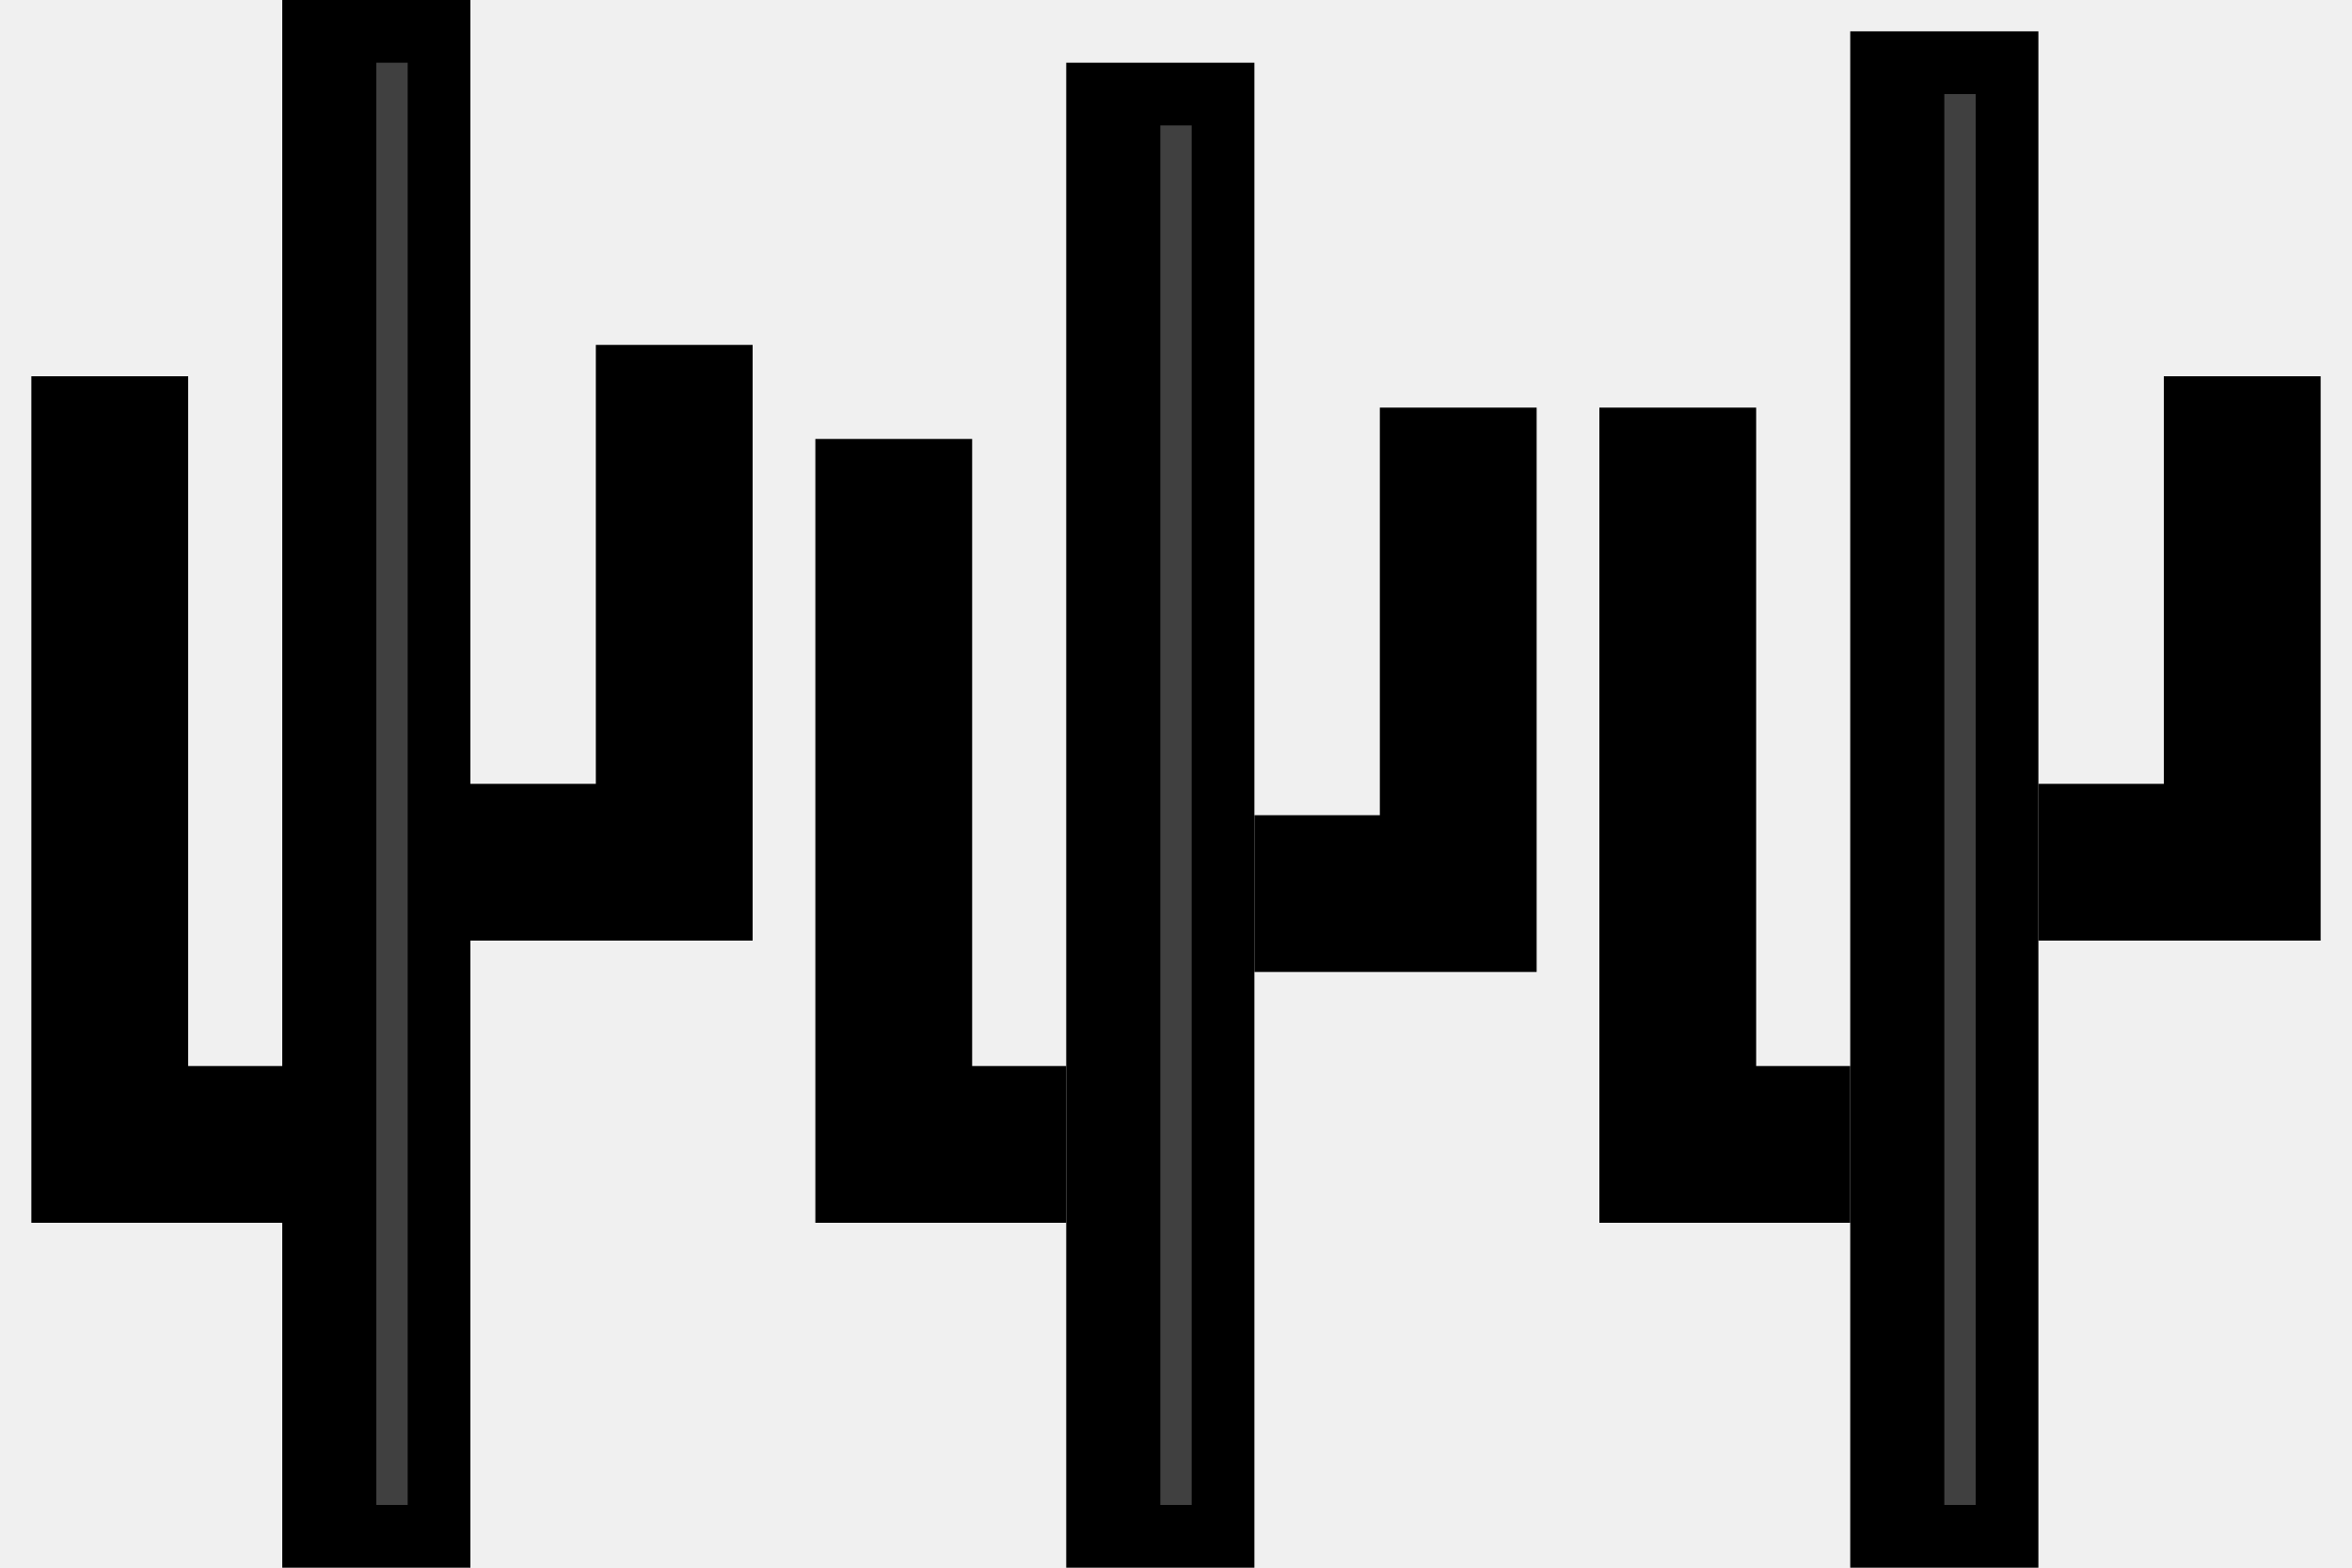
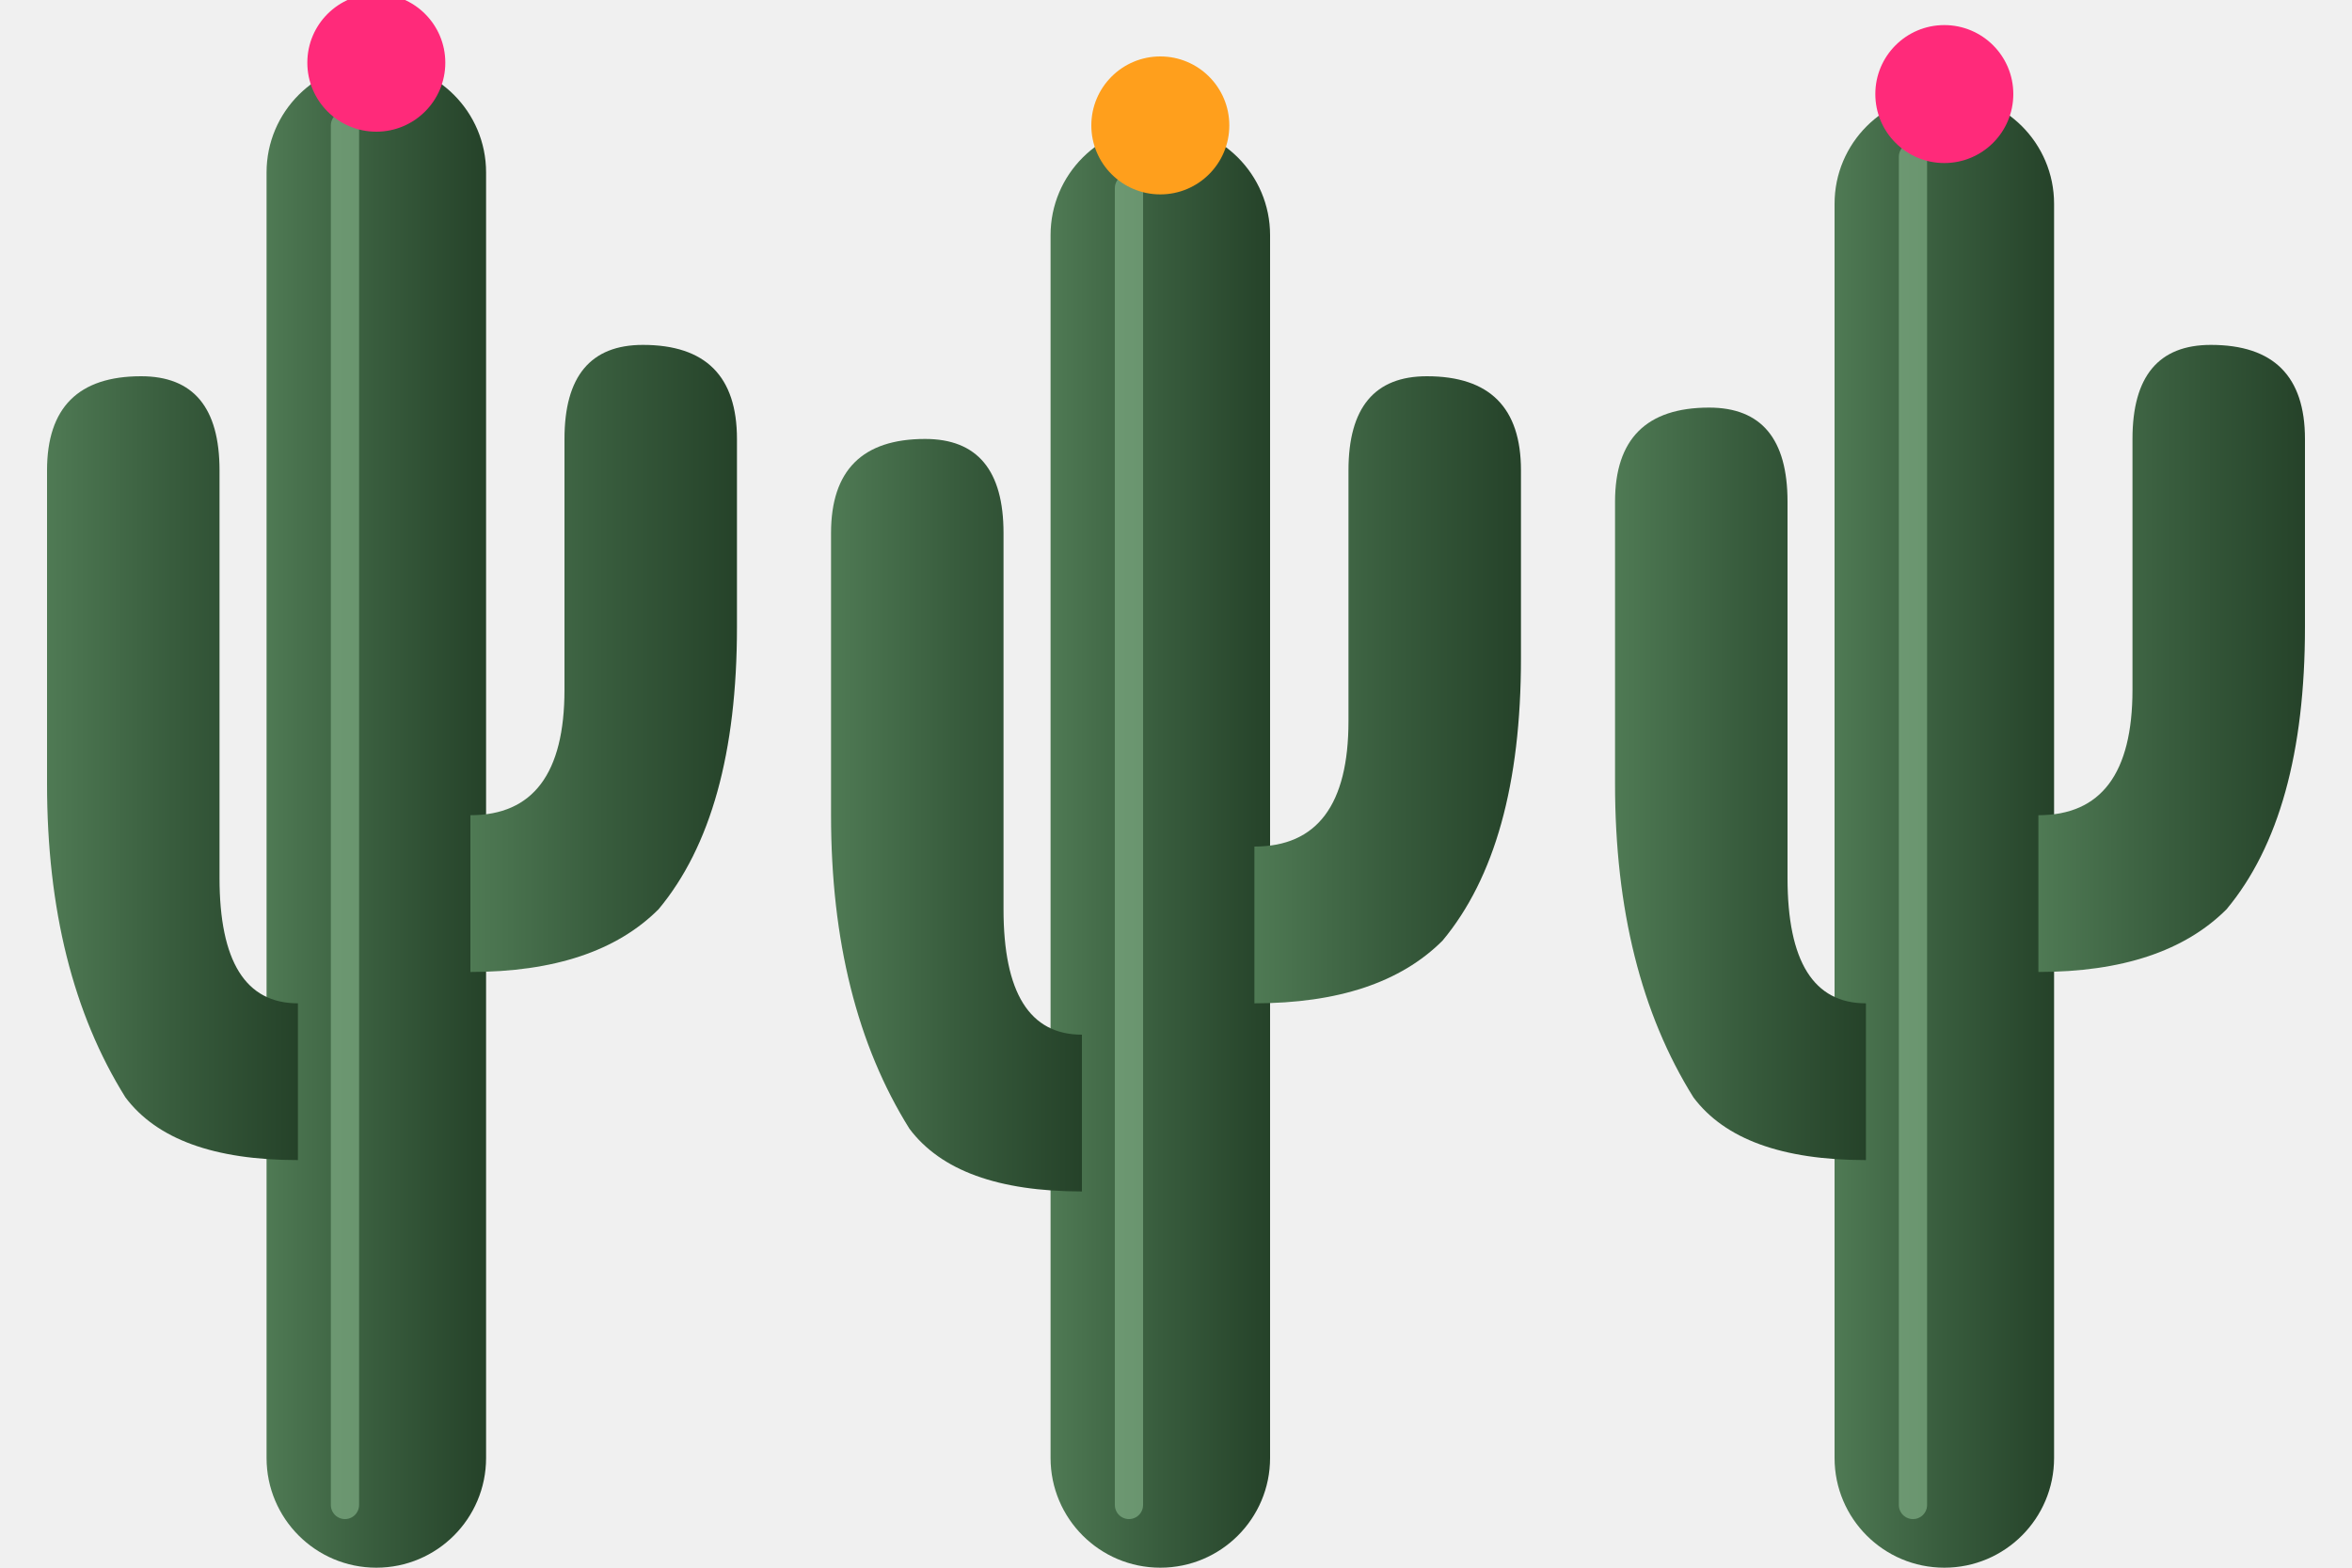
<svg xmlns="http://www.w3.org/2000/svg" viewBox="0 0 75 50" width="75" height="50">
-   <g fill="currentColor">
-     <path d="M9 0h6v50H9V0z" />
-     <path d="M1 12h5v22H1V12z M1 34h8v5H1z" />
-     <path d="M15 25h9v5h-9z M19 11h5v16h-5V11z" />
-     <rect x="12" y="2" width="1" height="46" fill="#FFFFFF" opacity="0.25" />
-     <path d="M34 2h6v48h-6V2z" />
-     <path d="M26 14h5v20h-5V14z M26 34h8v5h-8z" />
-     <path d="M40 26h9v5h-9z M44 13h5v15h-5V13z" />
-     <rect x="37" y="4" width="1" height="44" fill="#FFFFFF" opacity="0.25" />
-     <path d="M59 1h6v49h-6V1z" />
-     <path d="M51 13h5v21h-5V13z M51 34h8v5h-8z" />
-     <path d="M65 25h9v5h-9z M69 12h5v15h-5V12z" />
-     <rect x="62" y="3" width="1" height="45" fill="#FFFFFF" opacity="0.25" />
+   <defs>
+     <linearGradient id="cactusLgGrad3" x1="0%" y1="0%" x2="100%" y2="0%">
+       <stop offset="0%" stop-color="#4F7A54" />
+       <stop offset="50%" stop-color="#385C3D" />
+       <stop offset="100%" stop-color="#254229" />
+     </linearGradient>
+   </defs>
+   <g>
+     <rect x="8.5" y="2" width="7" height="48" rx="3.5" fill="url(#cactusLgGrad3)" />
+     <path d="M 1.5 15 Q 1.5 12, 4.5 12 Q 7 12, 7 15 L 7 28 Q 7 32, 9.5 32 L 9.5 37 Q 5.5 37, 4 35 Q 1.5 31, 1.5 25 Z" fill="url(#cactusLgGrad3)" />
+     <path d="M 23.5 14 Q 23.5 11, 20.5 11 Q 18 11, 18 14 L 18 22 Q 18 26, 15 26 L 15 31 Q 19 31, 21 29 Q 23.5 26, 23.5 20 Z" fill="url(#cactusLgGrad3)" />
+     <line x1="11" y1="4" x2="11" y2="48" stroke="#88B88E" stroke-width="0.9" opacity="0.6" stroke-linecap="round" />
+     <circle cx="12" cy="2" r="2.2" fill="#FF2A7A" />
+     <rect x="33.5" y="4" width="7" height="46" rx="3.5" fill="url(#cactusLgGrad3)" />
+     <path d="M 26.5 17 Q 26.5 14, 29.5 14 Q 32 14, 32 17 L 32 29 Q 32 33, 34.5 33 L 34.5 38 Q 30.5 38, 29 36 Q 26.5 32, 26.5 26 Z" fill="url(#cactusLgGrad3)" />
+     <path d="M 48.5 15 Q 48.5 12, 45.5 12 Q 43 12, 43 15 L 43 23 Q 43 27, 40 27 L 40 32 Q 44 32, 46 30 Q 48.5 27, 48.5 21 Z" fill="url(#cactusLgGrad3)" />
+     <line x1="36" y1="6" x2="36" y2="48" stroke="#88B88E" stroke-width="0.9" opacity="0.6" stroke-linecap="round" />
+     <circle cx="37" cy="4" r="2.2" fill="#FF9F1C" />
+     <rect x="58.5" y="3" width="7" height="47" rx="3.5" fill="url(#cactusLgGrad3)" />
+     <path d="M 51.5 16 Q 51.5 13, 54.5 13 Q 57 13, 57 16 L 57 28 Q 57 32, 59.5 32 L 59.5 37 Q 55.5 37, 54 35 Q 51.5 31, 51.5 25 Z" fill="url(#cactusLgGrad3)" />
+     <path d="M 73.5 14 Q 73.5 11, 70.5 11 Q 68 11, 68 14 L 68 22 Q 68 26, 65 26 L 65 31 Q 69 31, 71 29 Q 73.5 26, 73.5 20 Z" fill="url(#cactusLgGrad3)" />
+     <line x1="61" y1="5" x2="61" y2="48" stroke="#88B88E" stroke-width="0.9" opacity="0.6" stroke-linecap="round" />
+     <circle cx="62" cy="3" r="2.2" fill="#FF2A7A" />
  </g>
</svg>
